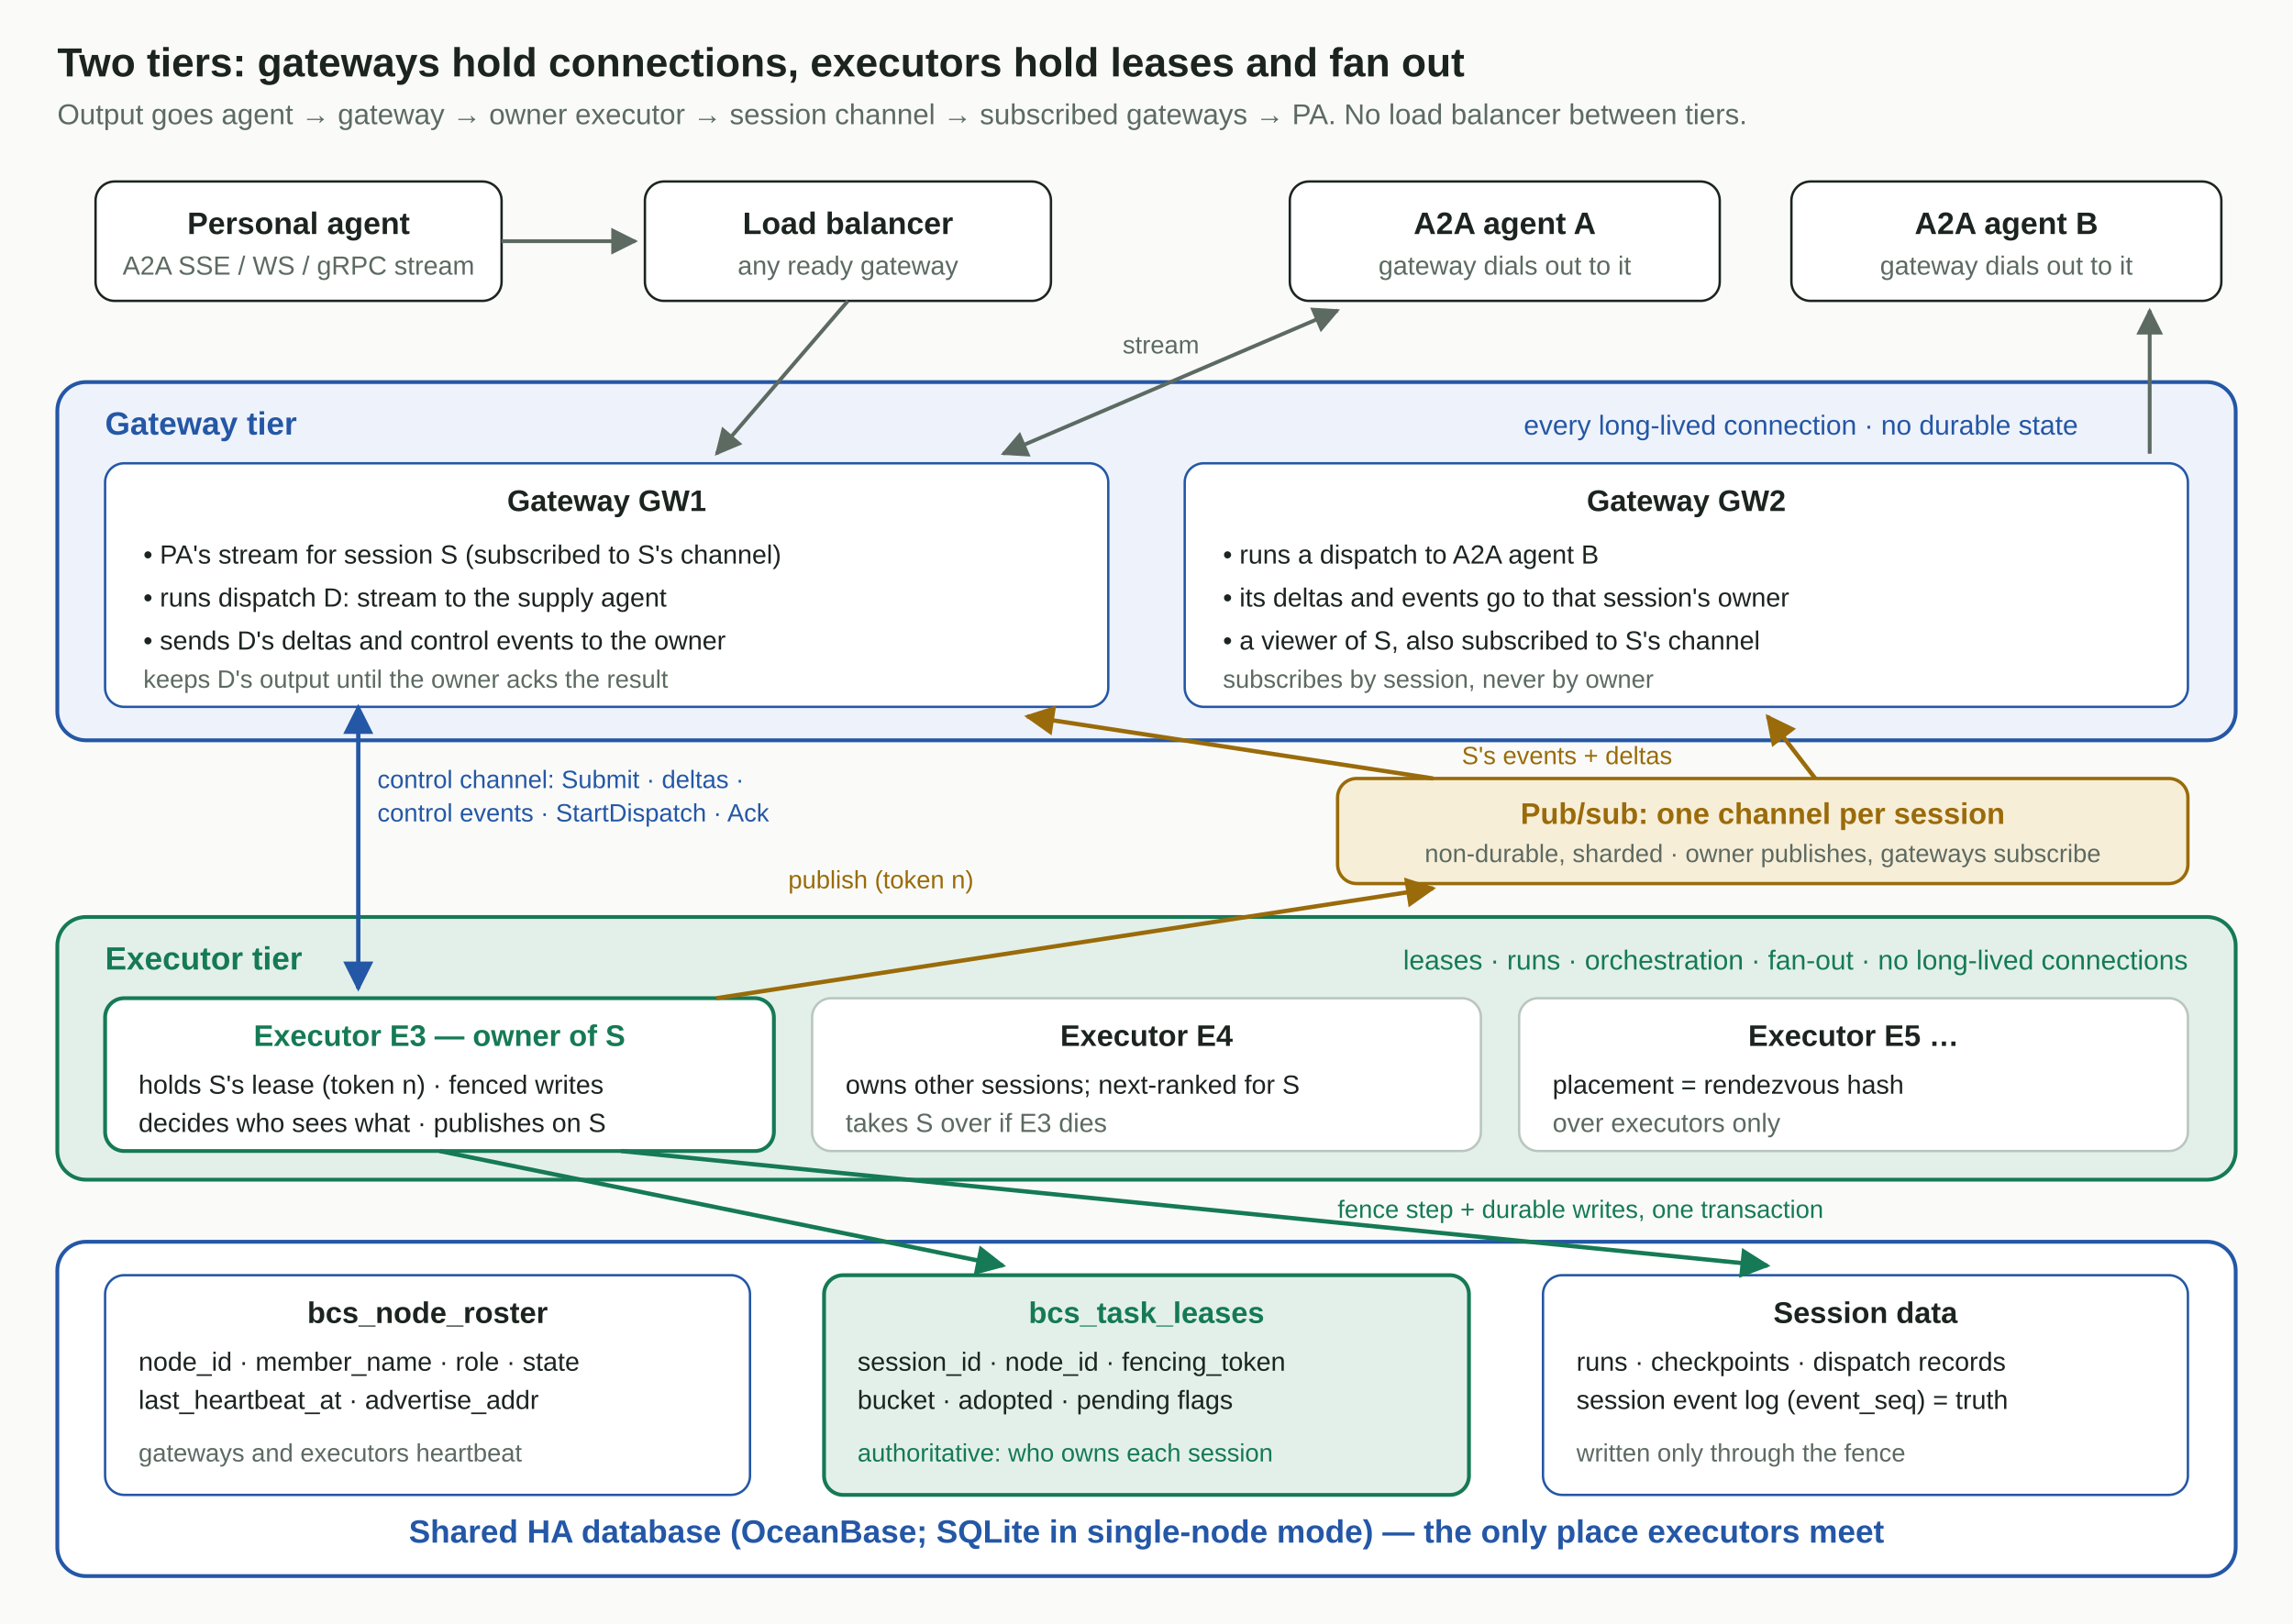
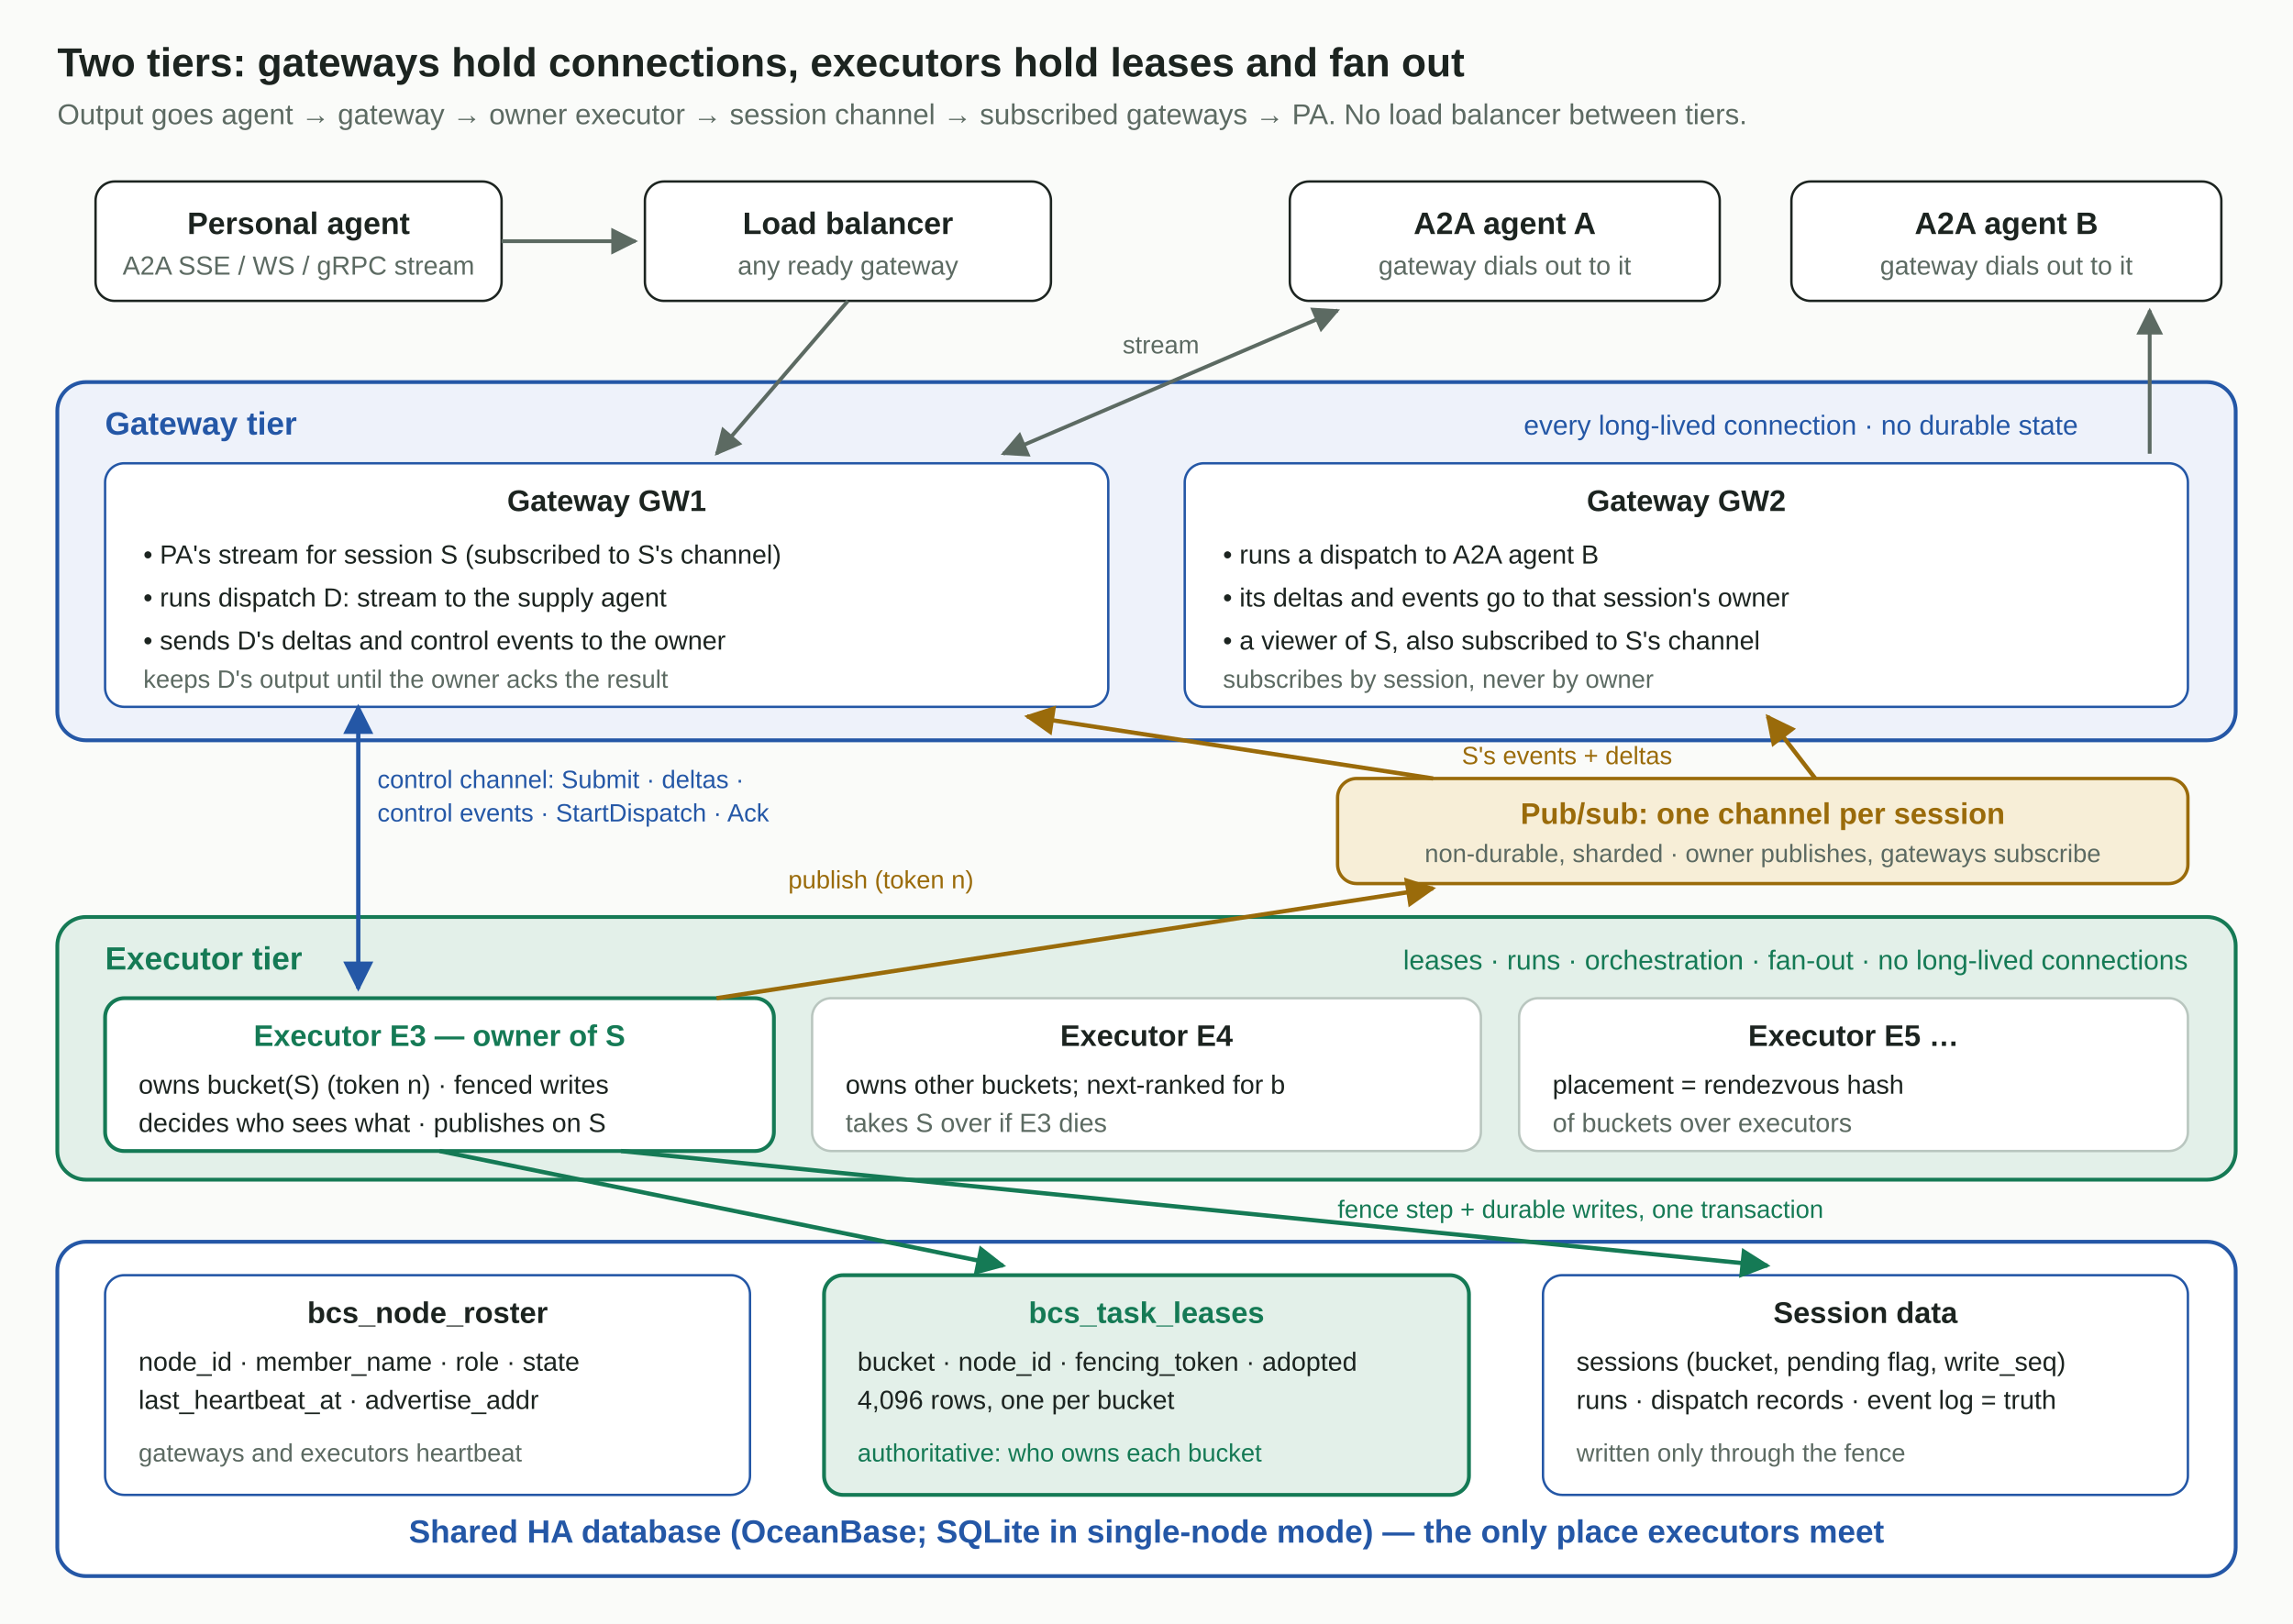
<svg xmlns="http://www.w3.org/2000/svg" viewBox="0 0 960 680" font-family="Arial, Helvetica, sans-serif">
  <defs>
    <marker id="ar" viewBox="0 0 10 10" refX="9" refY="5" markerWidth="7" markerHeight="7" orient="auto-start-reverse">
      <path d="M0 0L10 5L0 10z" fill="#5c6a62" />
    </marker>
    <marker id="ab" viewBox="0 0 10 10" refX="9" refY="5" markerWidth="7" markerHeight="7" orient="auto-start-reverse">
      <path d="M0 0L10 5L0 10z" fill="#2457a6" />
    </marker>
    <marker id="ag" viewBox="0 0 10 10" refX="9" refY="5" markerWidth="7" markerHeight="7" orient="auto-start-reverse">
      <path d="M0 0L10 5L0 10z" fill="#157a55" />
    </marker>
    <marker id="ao" viewBox="0 0 10 10" refX="9" refY="5" markerWidth="7" markerHeight="7" orient="auto-start-reverse">
      <path d="M0 0L10 5L0 10z" fill="#9a6b0a" />
    </marker>
  </defs>
  <rect x="0" y="0" width="960" height="680" fill="#fafbf9" />
  <text x="24" y="32" font-size="17" font-weight="bold" fill="#1c2420">Two tiers: gateways hold connections, executors hold leases and fan out</text>
  <text x="24" y="52" font-size="12" fill="#5c6a62">Output goes agent → gateway → owner executor → session channel → subscribed gateways → PA. No load balancer between tiers.</text>
  <rect x="40" y="76" width="170" height="50" rx="8" fill="#ffffff" stroke="#1c2420" />
  <text x="125" y="98" font-size="13" font-weight="bold" text-anchor="middle" fill="#1c2420">Personal agent</text>
  <text x="125" y="115" font-size="11" text-anchor="middle" fill="#5c6a62">A2A SSE / WS / gRPC stream</text>
  <rect x="270" y="76" width="170" height="50" rx="8" fill="#ffffff" stroke="#1c2420" />
  <text x="355" y="98" font-size="13" font-weight="bold" text-anchor="middle" fill="#1c2420">Load balancer</text>
  <text x="355" y="115" font-size="11" text-anchor="middle" fill="#5c6a62">any ready gateway</text>
  <line x1="210" y1="101" x2="266" y2="101" stroke="#5c6a62" stroke-width="1.6" marker-end="url(#ar)" />
  <rect x="540" y="76" width="180" height="50" rx="8" fill="#ffffff" stroke="#1c2420" />
  <text x="630" y="98" font-size="13" font-weight="bold" text-anchor="middle" fill="#1c2420">A2A agent A</text>
  <text x="630" y="115" font-size="11" text-anchor="middle" fill="#5c6a62">gateway dials out to it</text>
  <rect x="750" y="76" width="180" height="50" rx="8" fill="#ffffff" stroke="#1c2420" />
  <text x="840" y="98" font-size="13" font-weight="bold" text-anchor="middle" fill="#1c2420">A2A agent B</text>
  <text x="840" y="115" font-size="11" text-anchor="middle" fill="#5c6a62">gateway dials out to it</text>
  <rect x="24" y="160" width="912" height="150" rx="12" fill="#eef2fa" stroke="#2457a6" stroke-width="1.6" />
  <text x="44" y="182" font-size="13.5" font-weight="bold" fill="#2457a6">Gateway tier</text>
  <text x="870" y="182" font-size="11.5" text-anchor="end" fill="#2457a6">every long-lived connection · no durable state</text>
  <rect x="44" y="194" width="420" height="102" rx="8" fill="#ffffff" stroke="#2457a6" />
  <text x="254" y="214" font-size="12.5" font-weight="bold" text-anchor="middle" fill="#1c2420">Gateway GW1</text>
  <text x="60" y="236" font-size="11" fill="#1c2420">• PA's stream for session S (subscribed to S's channel)</text>
  <text x="60" y="254" font-size="11" fill="#1c2420">• runs dispatch D: stream to the supply agent</text>
  <text x="60" y="272" font-size="11" fill="#1c2420">• sends D's deltas and control events to the owner</text>
  <text x="60" y="288" font-size="10.5" fill="#5c6a62">keeps D's output until the owner acks the result</text>
  <rect x="496" y="194" width="420" height="102" rx="8" fill="#ffffff" stroke="#2457a6" />
  <text x="706" y="214" font-size="12.5" font-weight="bold" text-anchor="middle" fill="#1c2420">Gateway GW2</text>
  <text x="512" y="236" font-size="11" fill="#1c2420">• runs a dispatch to A2A agent B</text>
  <text x="512" y="254" font-size="11" fill="#1c2420">• its deltas and events go to that session's owner</text>
  <text x="512" y="272" font-size="11" fill="#1c2420">• a viewer of S, also subscribed to S's channel</text>
  <text x="512" y="288" font-size="10.5" fill="#5c6a62">subscribes by session, never by owner</text>
  <line x1="355" y1="126" x2="300" y2="190" stroke="#5c6a62" stroke-width="1.6" marker-end="url(#ar)" />
  <line x1="560" y1="130" x2="420" y2="190" stroke="#5c6a62" stroke-width="1.6" marker-start="url(#ar)" marker-end="url(#ar)" />
  <text x="470" y="148" font-size="10.5" fill="#5c6a62">stream</text>
  <line x1="900" y1="190" x2="900" y2="130" stroke="#5c6a62" stroke-width="1.6" marker-end="url(#ar)" />
  <rect x="560" y="326" width="356" height="44" rx="8" fill="#f7eed7" stroke="#9a6b0a" stroke-width="1.4" />
  <text x="738" y="345" font-size="12.5" font-weight="bold" text-anchor="middle" fill="#9a6b0a">Pub/sub: one channel per session</text>
  <text x="738" y="361" font-size="10.5" text-anchor="middle" fill="#5c6a62">non-durable, sharded · owner publishes, gateways subscribe</text>
  <line x1="600" y1="326" x2="430" y2="300" stroke="#9a6b0a" stroke-width="1.8" marker-end="url(#ao)" />
  <line x1="760" y1="326" x2="740" y2="300" stroke="#9a6b0a" stroke-width="1.8" marker-end="url(#ao)" />
  <text x="612" y="320" font-size="10.5" fill="#9a6b0a">S's events + deltas</text>
  <rect x="24" y="384" width="912" height="110" rx="12" fill="#e3f0e9" stroke="#157a55" stroke-width="1.6" />
  <text x="44" y="406" font-size="13.5" font-weight="bold" fill="#157a55">Executor tier</text>
  <text x="916" y="406" font-size="11.5" text-anchor="end" fill="#157a55">leases · runs · orchestration · fan-out · no long-lived connections</text>
  <rect x="44" y="418" width="280" height="64" rx="8" fill="#ffffff" stroke="#157a55" stroke-width="1.6" />
  <text x="184" y="438" font-size="12.5" font-weight="bold" text-anchor="middle" fill="#157a55">Executor E3 — owner of S</text>
-   <text x="58" y="458" font-size="11" fill="#1c2420">holds S's lease (token n) · fenced writes</text>
+   <text x="58" y="458" font-size="11" fill="#1c2420">owns bucket(S) (token n) · fenced writes</text>
  <text x="58" y="474" font-size="11" fill="#1c2420">decides who sees what · publishes on S</text>
  <rect x="340" y="418" width="280" height="64" rx="8" fill="#ffffff" stroke="#b9c6bf" />
  <text x="480" y="438" font-size="12.5" font-weight="bold" text-anchor="middle" fill="#1c2420">Executor E4</text>
-   <text x="354" y="458" font-size="11" fill="#1c2420">owns other sessions; next-ranked for S</text>
+   <text x="354" y="458" font-size="11" fill="#1c2420">owns other buckets; next-ranked for b</text>
  <text x="354" y="474" font-size="11" fill="#5c6a62">takes S over if E3 dies</text>
  <rect x="636" y="418" width="280" height="64" rx="8" fill="#ffffff" stroke="#b9c6bf" />
  <text x="776" y="438" font-size="12.5" font-weight="bold" text-anchor="middle" fill="#1c2420">Executor E5 …</text>
  <text x="650" y="458" font-size="11" fill="#1c2420">placement = rendezvous hash</text>
-   <text x="650" y="474" font-size="11" fill="#5c6a62">over executors only</text>
+   <text x="650" y="474" font-size="11" fill="#5c6a62">of buckets over executors</text>
  <line x1="150" y1="296" x2="150" y2="414" stroke="#2457a6" stroke-width="1.8" marker-start="url(#ab)" marker-end="url(#ab)" />
  <text x="158" y="330" font-size="10.5" fill="#2457a6">control channel: Submit · deltas ·</text>
  <text x="158" y="344" font-size="10.5" fill="#2457a6">control events · StartDispatch · Ack</text>
  <line x1="300" y1="418" x2="600" y2="372" stroke="#9a6b0a" stroke-width="1.8" marker-end="url(#ao)" />
  <text x="330" y="372" font-size="10.5" fill="#9a6b0a">publish (token n)</text>
  <rect x="24" y="520" width="912" height="140" rx="12" fill="#ffffff" stroke="#2457a6" stroke-width="1.6" />
  <text x="480" y="646" font-size="13.5" font-weight="bold" text-anchor="middle" fill="#2457a6">Shared HA database (OceanBase; SQLite in single-node mode) — the only place executors meet</text>
  <rect x="44" y="534" width="270" height="92" rx="8" fill="#ffffff" stroke="#2457a6" />
  <text x="179" y="554" font-size="12.5" font-weight="bold" text-anchor="middle" fill="#1c2420">bcs_node_roster</text>
  <text x="58" y="574" font-size="11" fill="#1c2420">node_id · member_name · role · state</text>
  <text x="58" y="590" font-size="11" fill="#1c2420">last_heartbeat_at · advertise_addr</text>
  <text x="58" y="612" font-size="10.5" fill="#5c6a62">gateways and executors heartbeat</text>
  <rect x="345" y="534" width="270" height="92" rx="8" fill="#e3f0e9" stroke="#157a55" stroke-width="1.6" />
  <text x="480" y="554" font-size="12.5" font-weight="bold" text-anchor="middle" fill="#157a55">bcs_task_leases</text>
-   <text x="359" y="574" font-size="11" fill="#1c2420">session_id · node_id · fencing_token</text>
-   <text x="359" y="590" font-size="11" fill="#1c2420">bucket · adopted · pending flags</text>
-   <text x="359" y="612" font-size="10.5" fill="#157a55">authoritative: who owns each session</text>
+   <text x="359" y="574" font-size="11" fill="#1c2420">bucket · node_id · fencing_token · adopted</text>
+   <text x="359" y="590" font-size="11" fill="#1c2420">4,096 rows, one per bucket</text>
+   <text x="359" y="612" font-size="10.5" fill="#157a55">authoritative: who owns each bucket</text>
  <rect x="646" y="534" width="270" height="92" rx="8" fill="#ffffff" stroke="#2457a6" />
  <text x="781" y="554" font-size="12.5" font-weight="bold" text-anchor="middle" fill="#1c2420">Session data</text>
-   <text x="660" y="574" font-size="11" fill="#1c2420">runs · checkpoints · dispatch records</text>
-   <text x="660" y="590" font-size="11" fill="#1c2420">session event log (event_seq) = truth</text>
+   <text x="660" y="574" font-size="11" fill="#1c2420">sessions (bucket, pending flag, write_seq)</text>
+   <text x="660" y="590" font-size="11" fill="#1c2420">runs · dispatch records · event log = truth</text>
  <text x="660" y="612" font-size="10.5" fill="#5c6a62">written only through the fence</text>
  <line x1="184" y1="482" x2="420" y2="530" stroke="#157a55" stroke-width="1.8" marker-end="url(#ag)" />
  <line x1="260" y1="482" x2="740" y2="530" stroke="#157a55" stroke-width="1.8" marker-end="url(#ag)" />
  <text x="560" y="510" font-size="10.5" fill="#157a55">fence step + durable writes, one transaction</text>
</svg>
